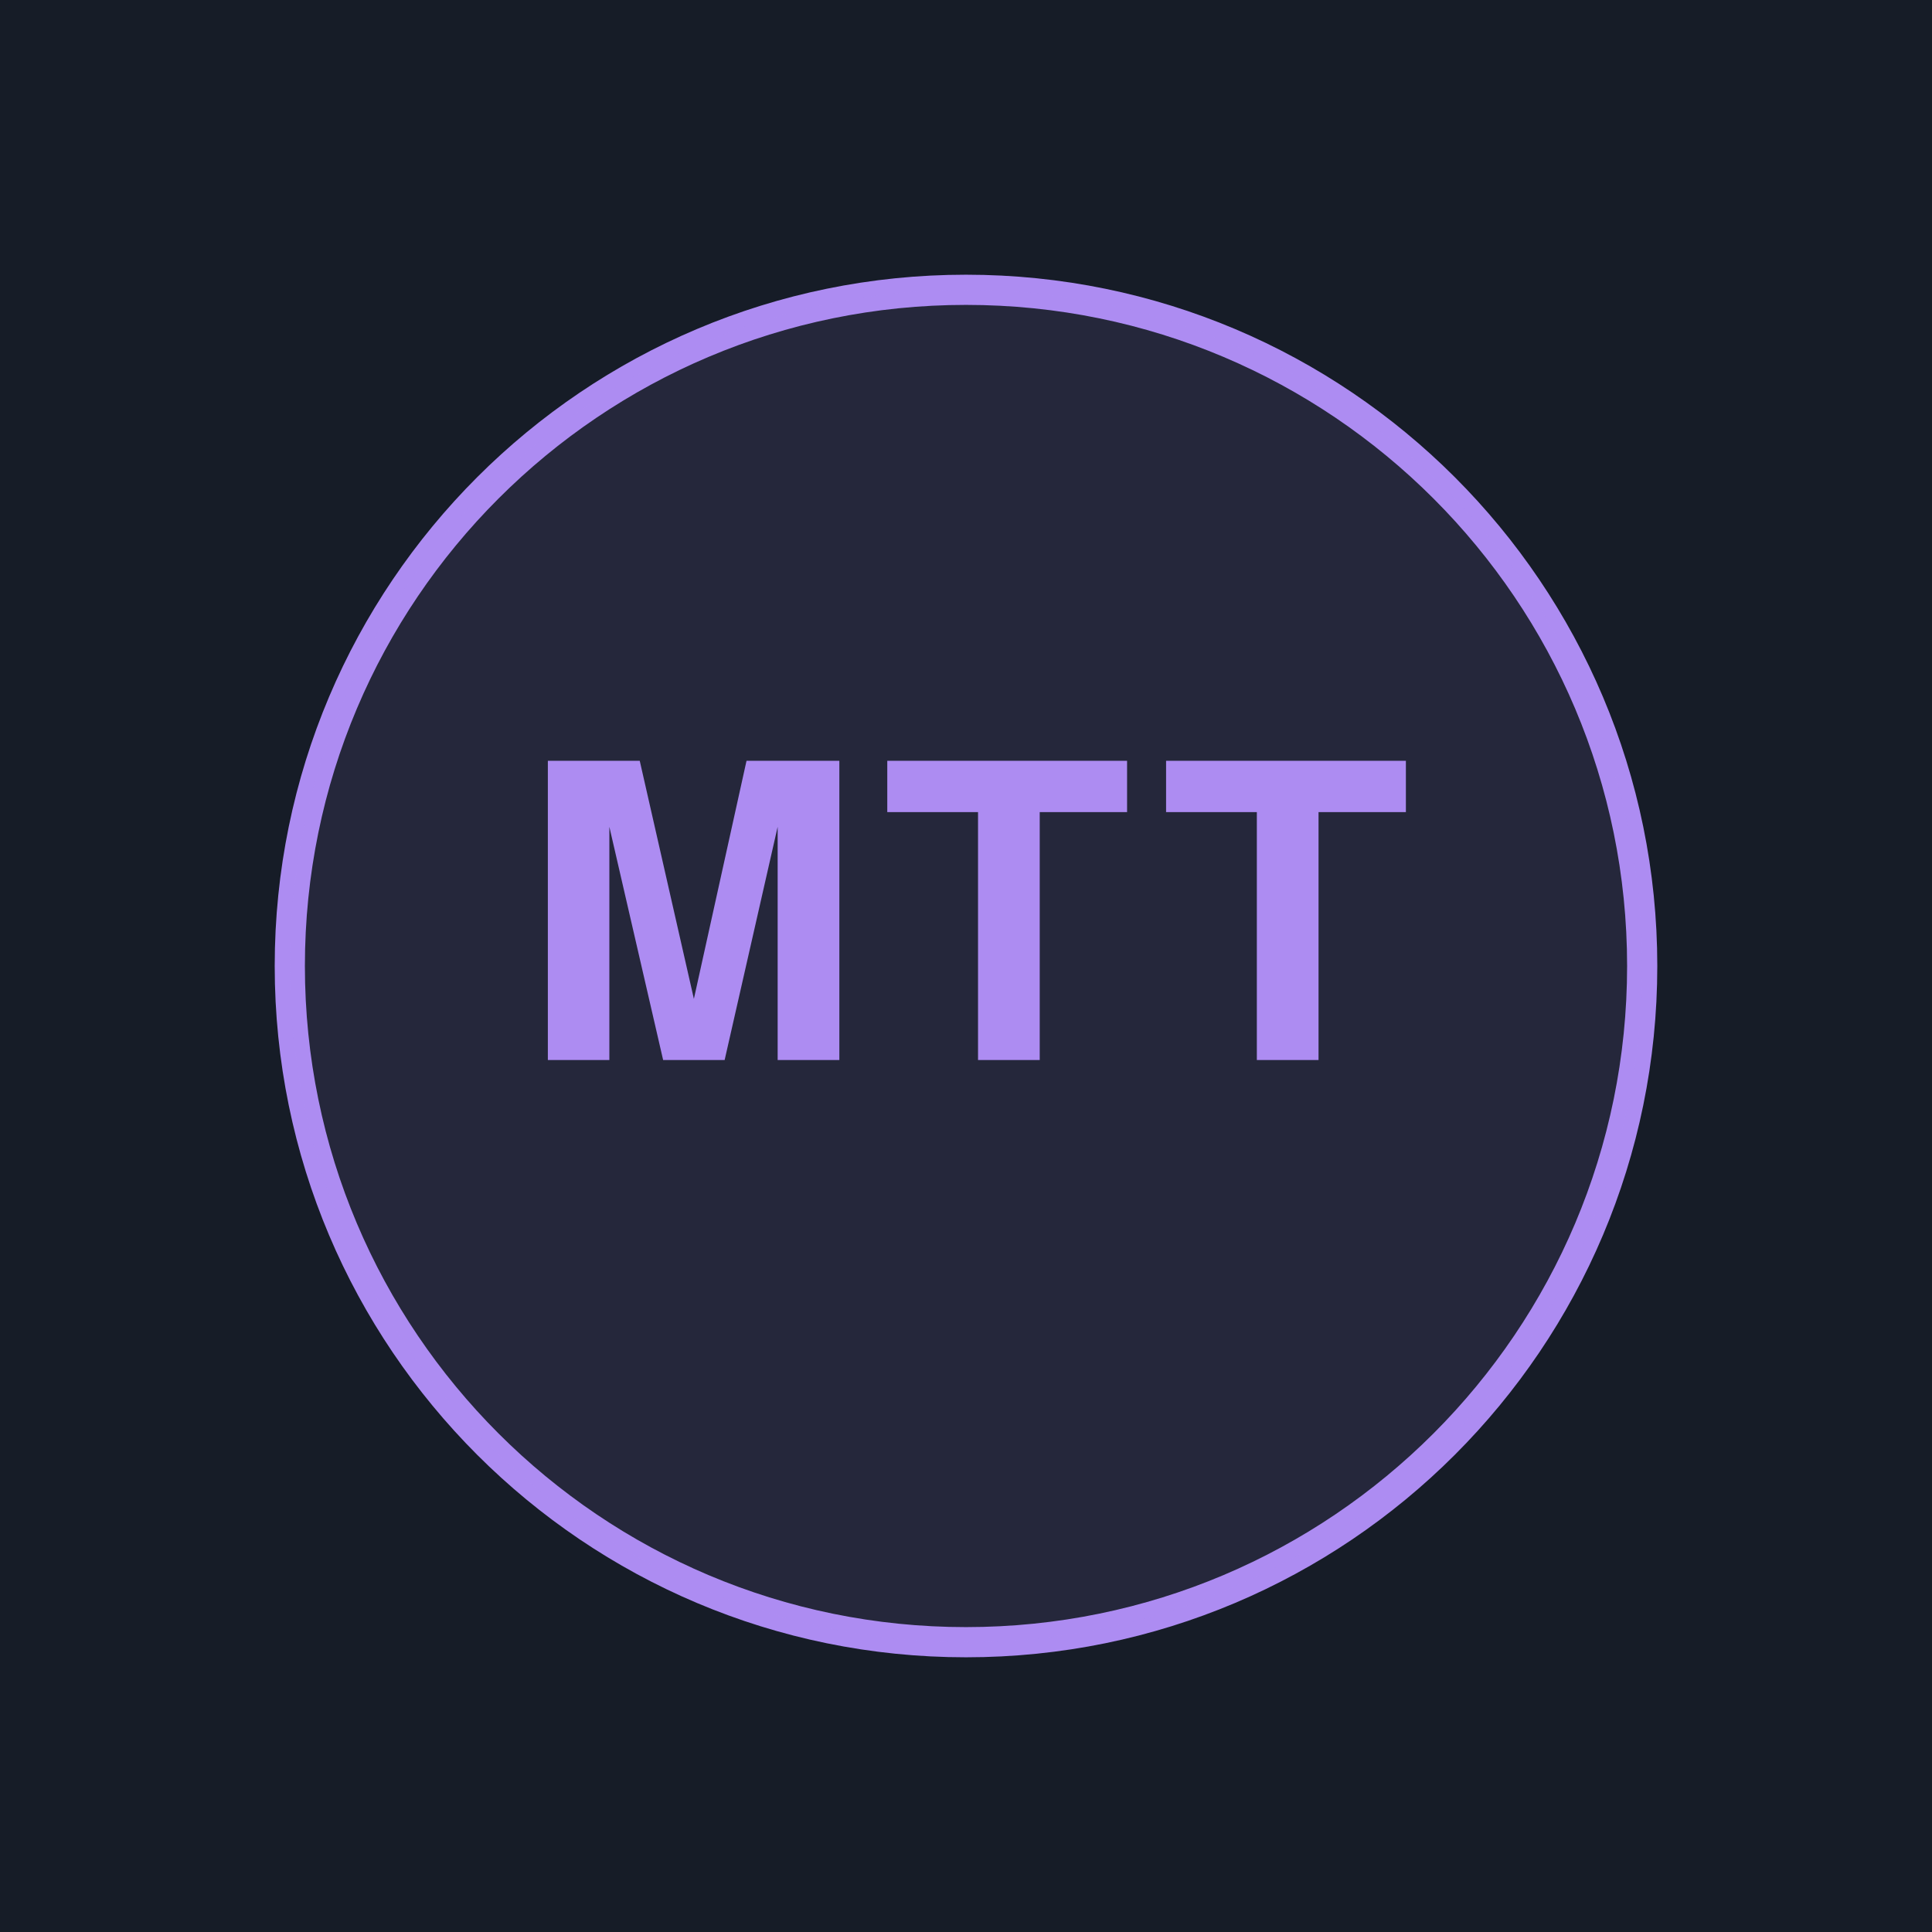
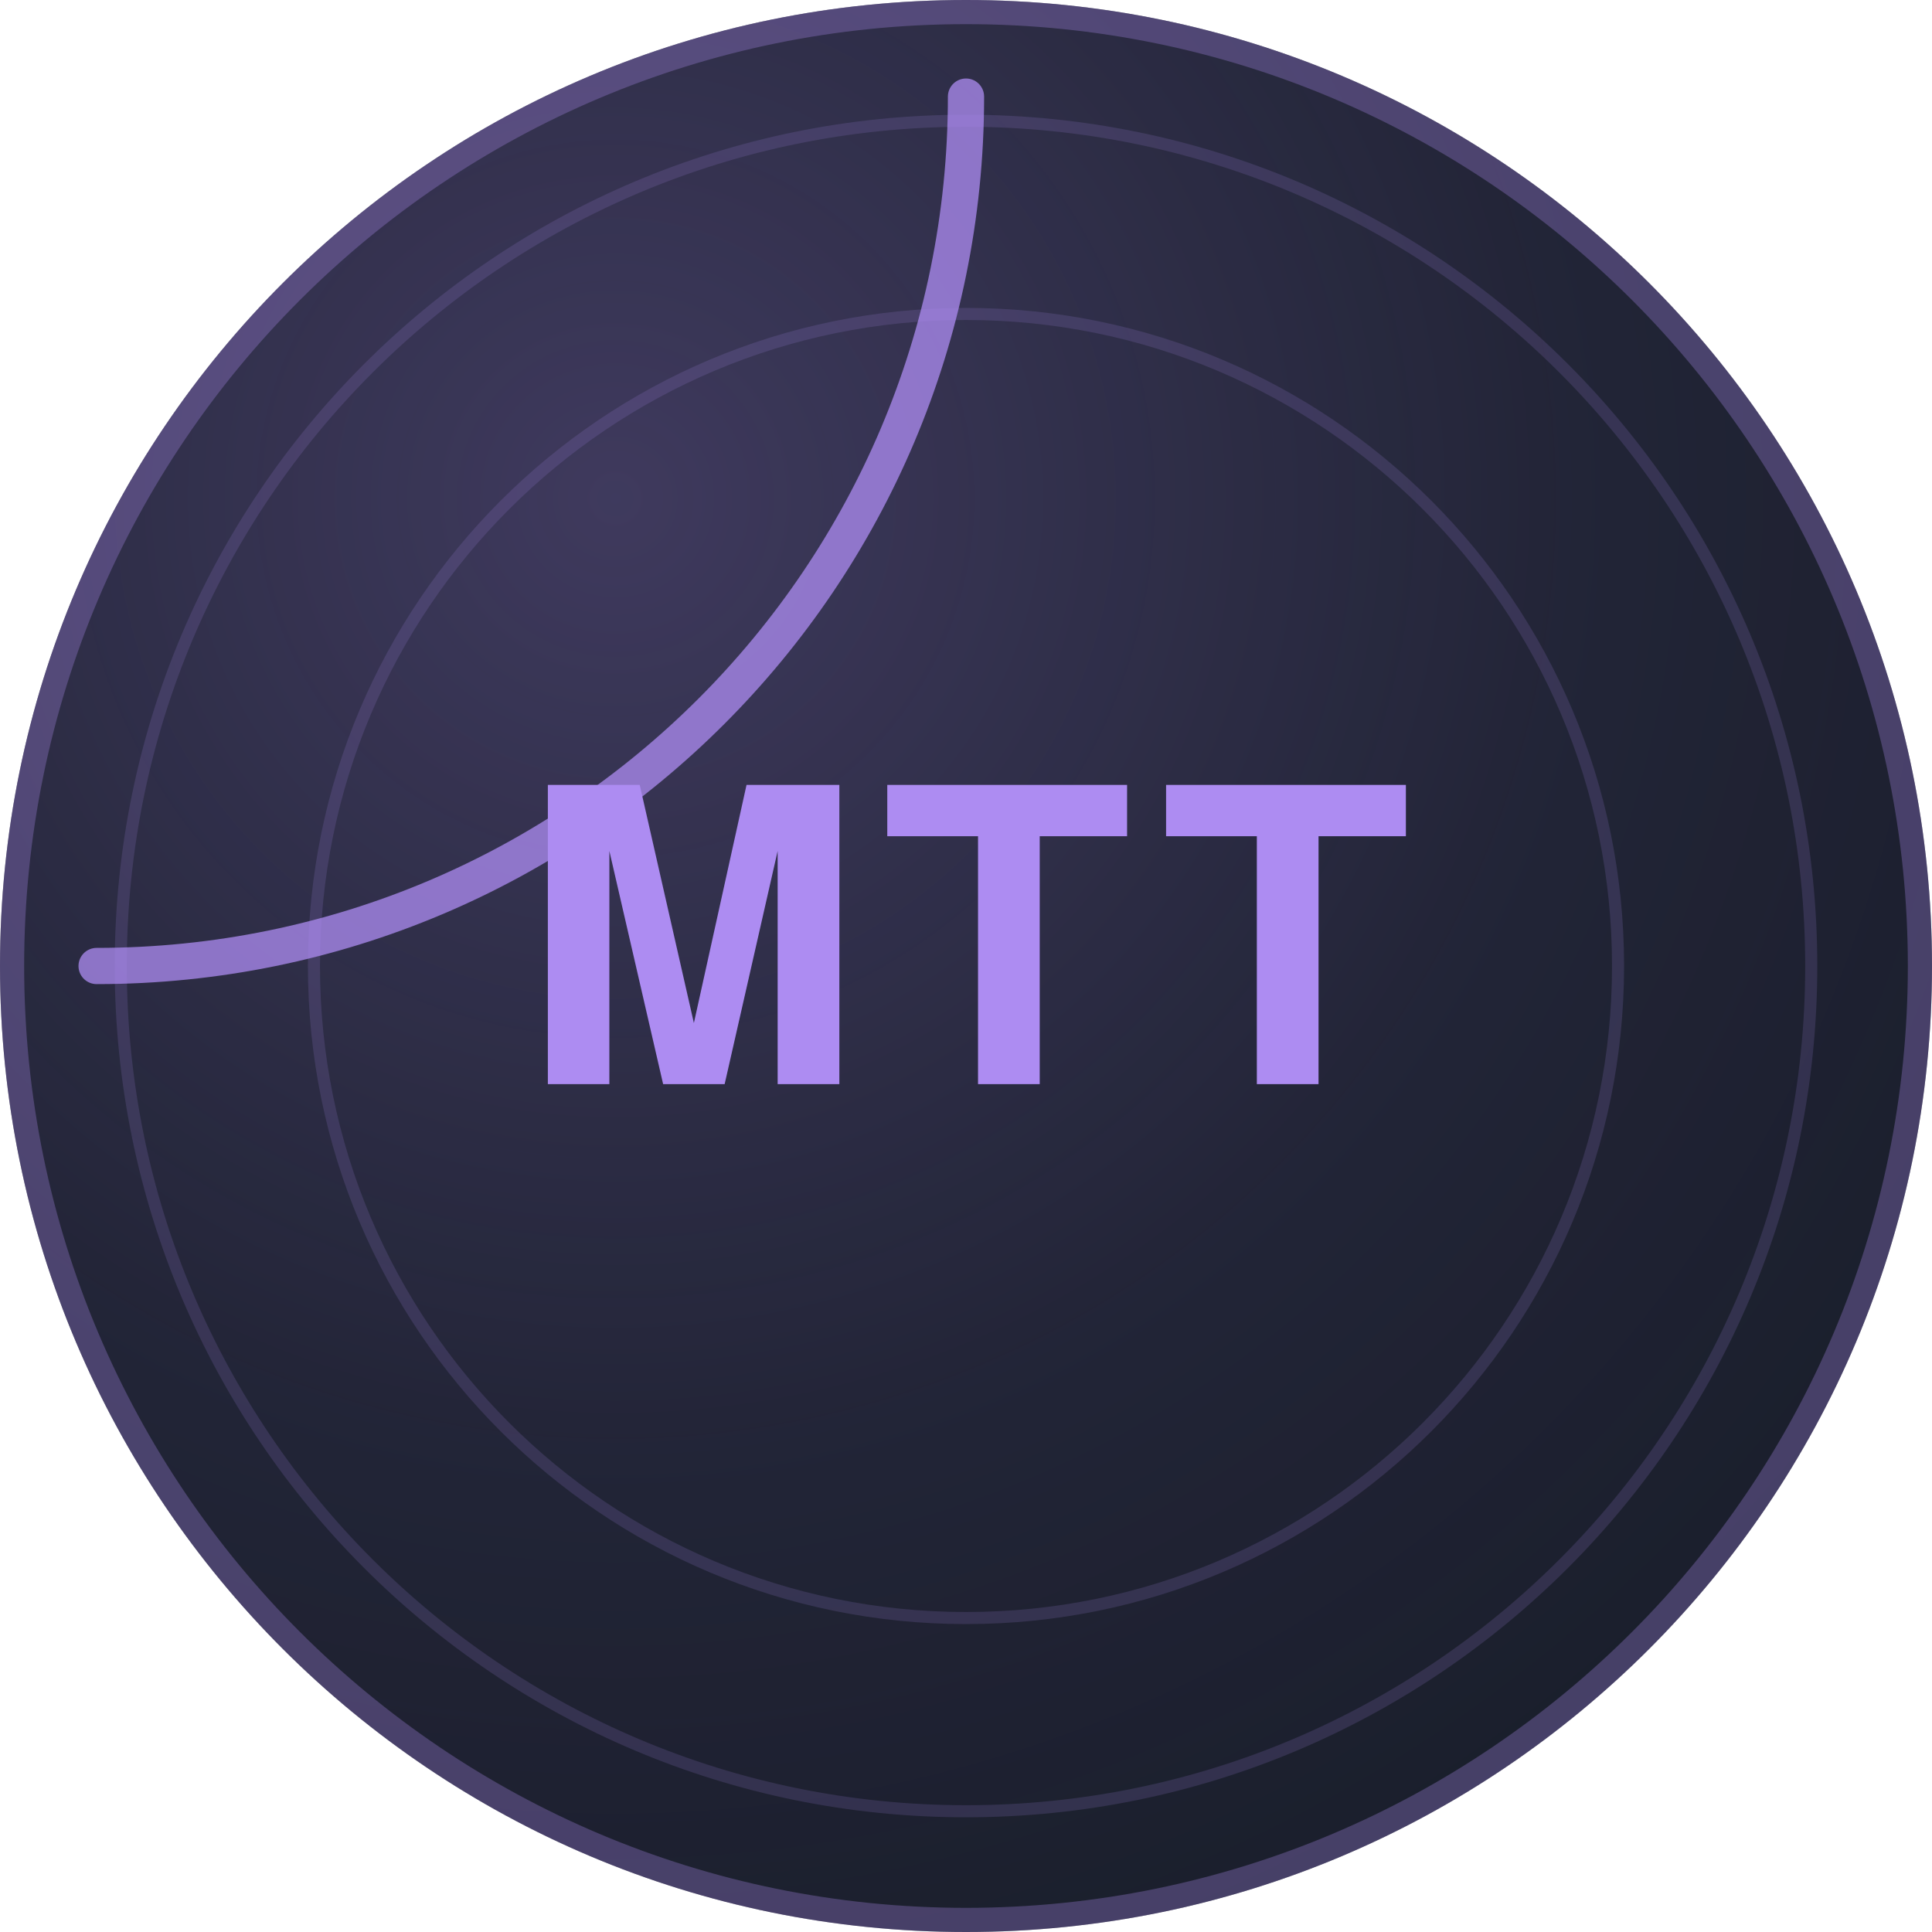
<svg xmlns="http://www.w3.org/2000/svg" viewBox="0 0 160 160" role="img" aria-label="MTT">
-   <rect width="160" height="160" fill="#161c27" />
-   <circle cx="80" cy="80" r="56" fill="none" stroke="#ad8cf2" stroke-width="2.5" />
-   <circle cx="80" cy="80" r="56" fill="#ad8cf2" fill-opacity="0.10" />
-   <text x="80" y="80" fill="#ad8cf2" font-family="Helvetica, Arial, sans-serif" font-size="34" font-weight="600" letter-spacing="1.5" text-anchor="middle" dominant-baseline="central">MTT</text>
+   <defs>
+     <radialGradient id="g-tiro" cx="32%" cy="26%" r="86%">
+       <stop offset="0%" stop-color="#ad8cf2" stop-opacity="0.28" />
+       <stop offset="58%" stop-color="#ad8cf2" stop-opacity="0.09" />
+       <stop offset="100%" stop-color="#ad8cf2" stop-opacity="0.03" />
+     </radialGradient>
+     <clipPath id="c-tiro">
+       <circle cx="80" cy="80" r="80" />
+     </clipPath>
+   </defs>
+   <g clip-path="url(#c-tiro)">
+     <rect width="160" height="160" fill="#141a24" />
+     <rect width="160" height="160" fill="url(#g-tiro)" />
+     <g fill="none" stroke="#ad8cf2" stroke-opacity="0.16">
+       <circle cx="80" cy="80" r="70" />
+       <circle cx="80" cy="80" r="54" />
+     </g>
+     <path d="M80 8a72 72 0 0 1 -72 72" fill="none" stroke="#ad8cf2" stroke-opacity="0.75" stroke-width="3" stroke-linecap="round" />
+     <text x="80" y="82" fill="#ad8cf2" font-family="Helvetica, Arial, sans-serif" font-size="34" font-weight="600" letter-spacing="1.5" text-anchor="middle" dominant-baseline="central">MTT</text>
+     <circle cx="80" cy="80" r="79" fill="none" stroke="#ad8cf2" stroke-opacity="0.3" stroke-width="2" />
+   </g>
</svg>
